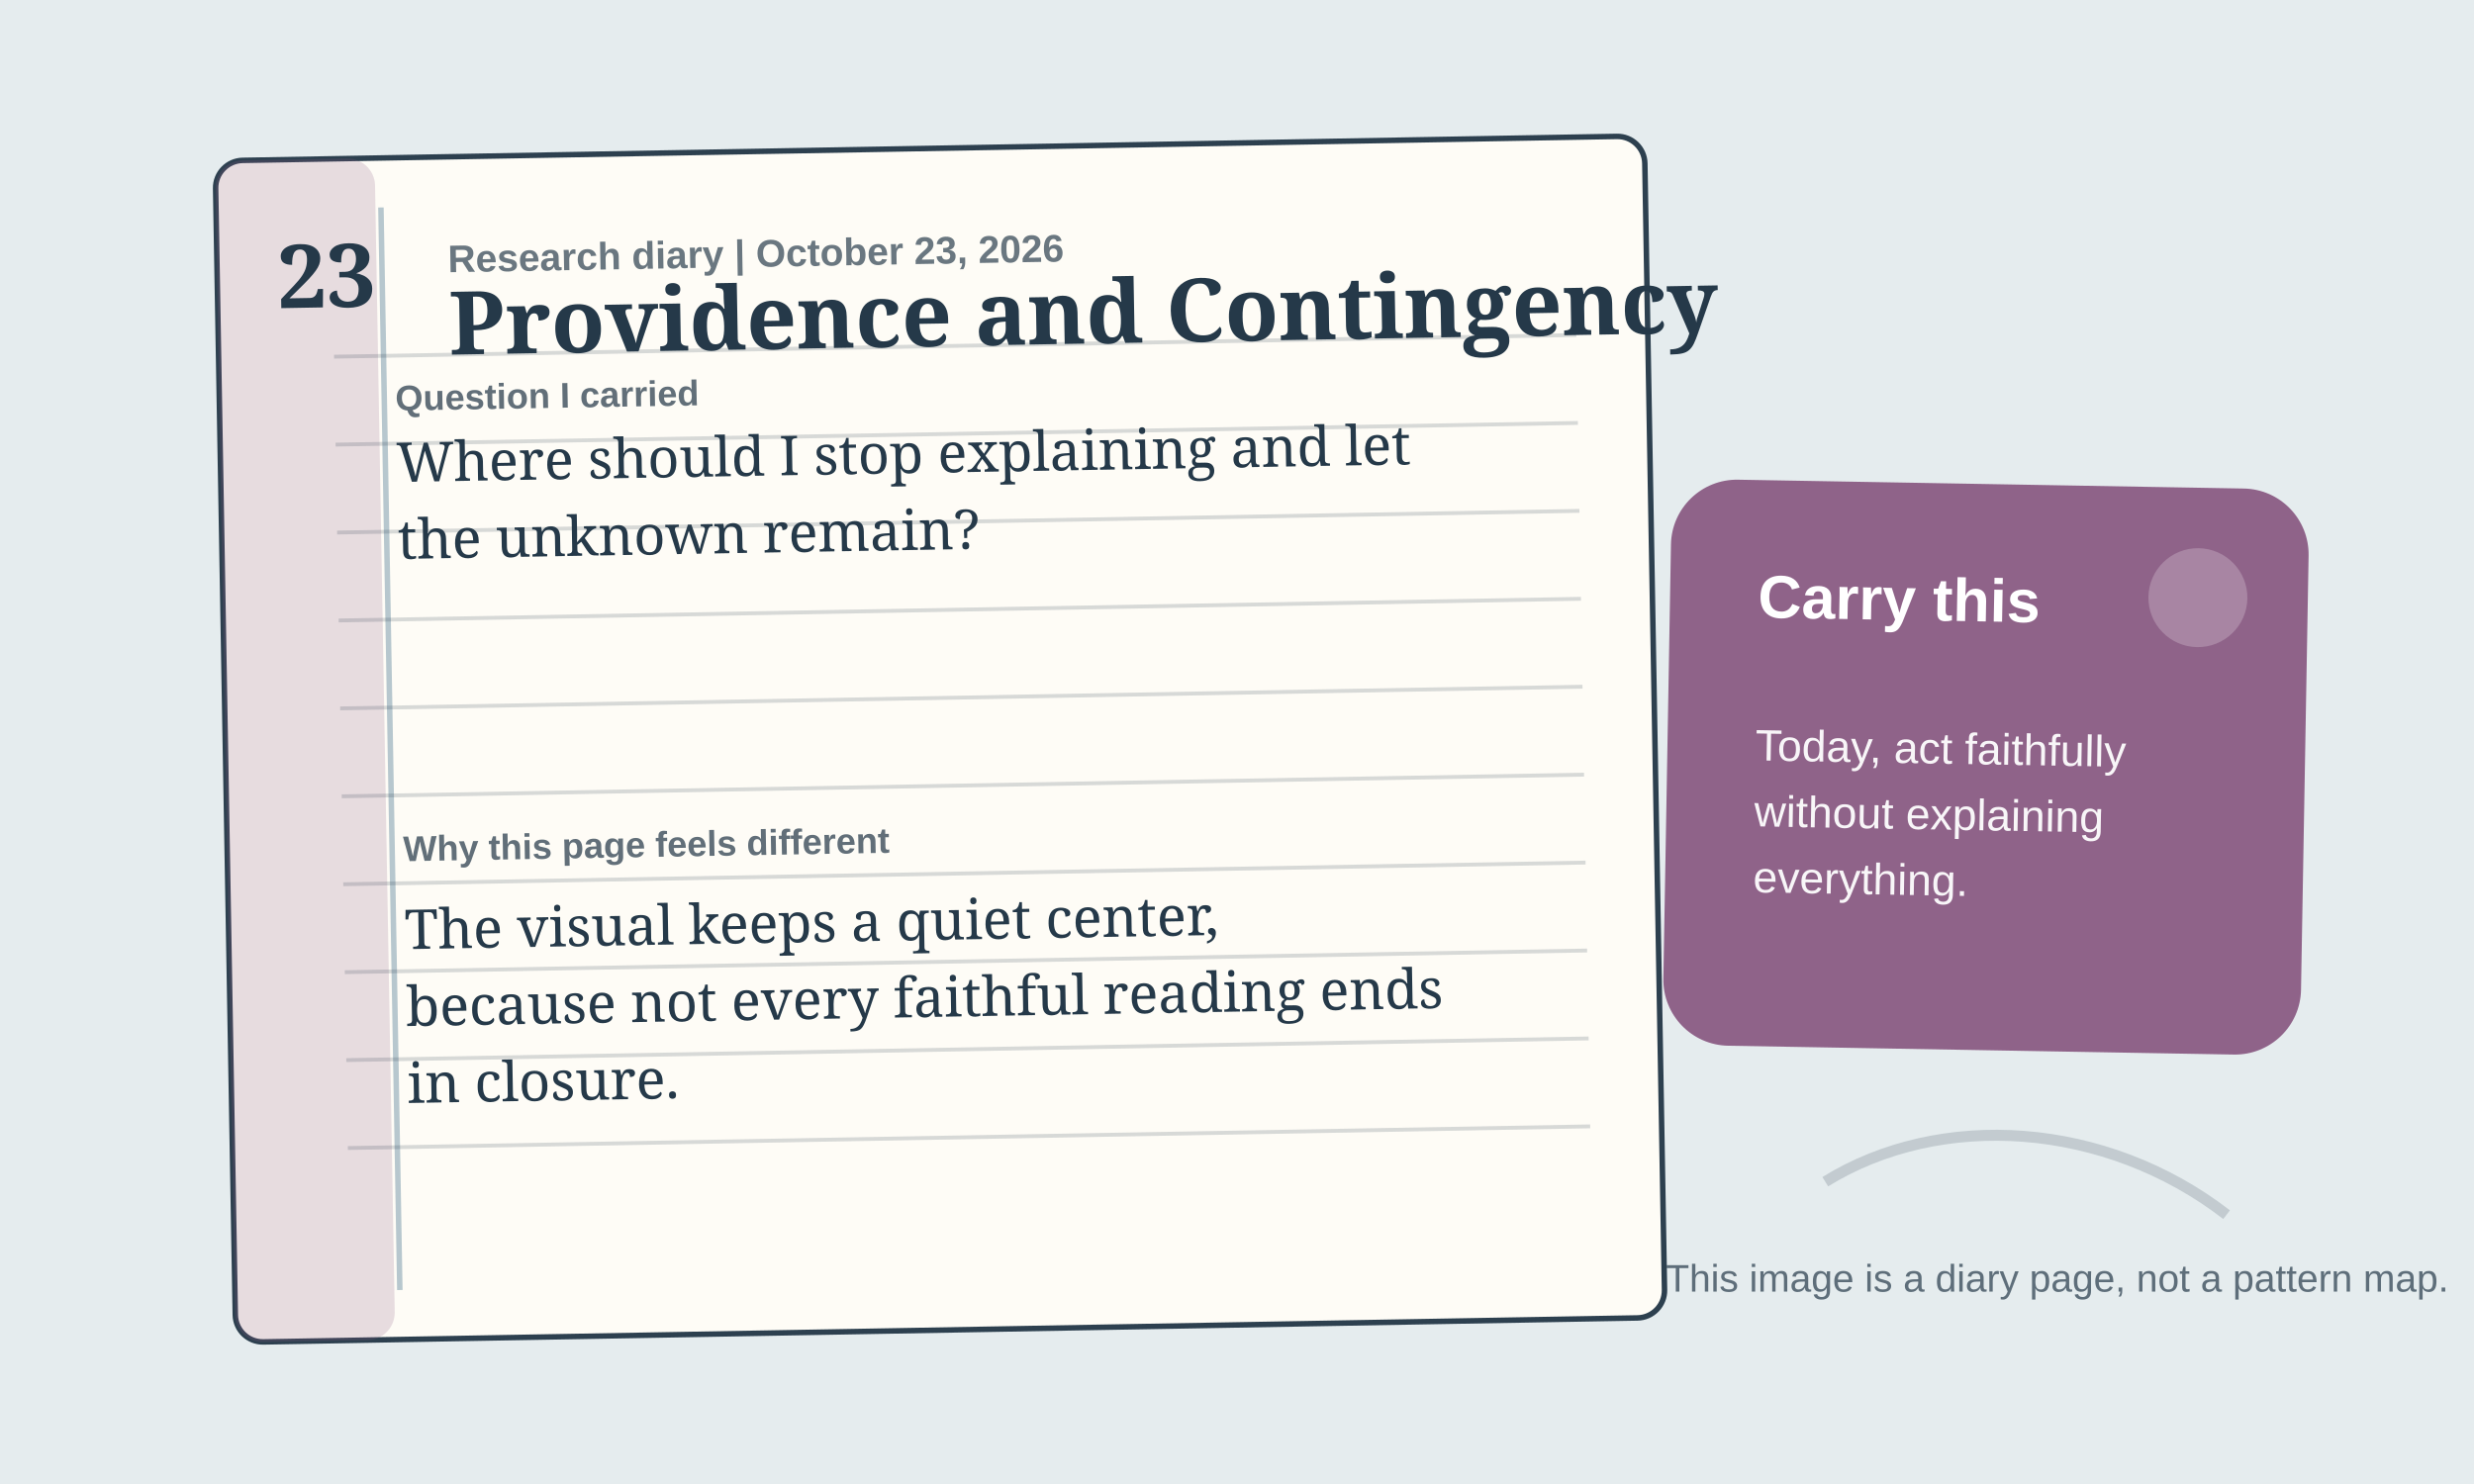
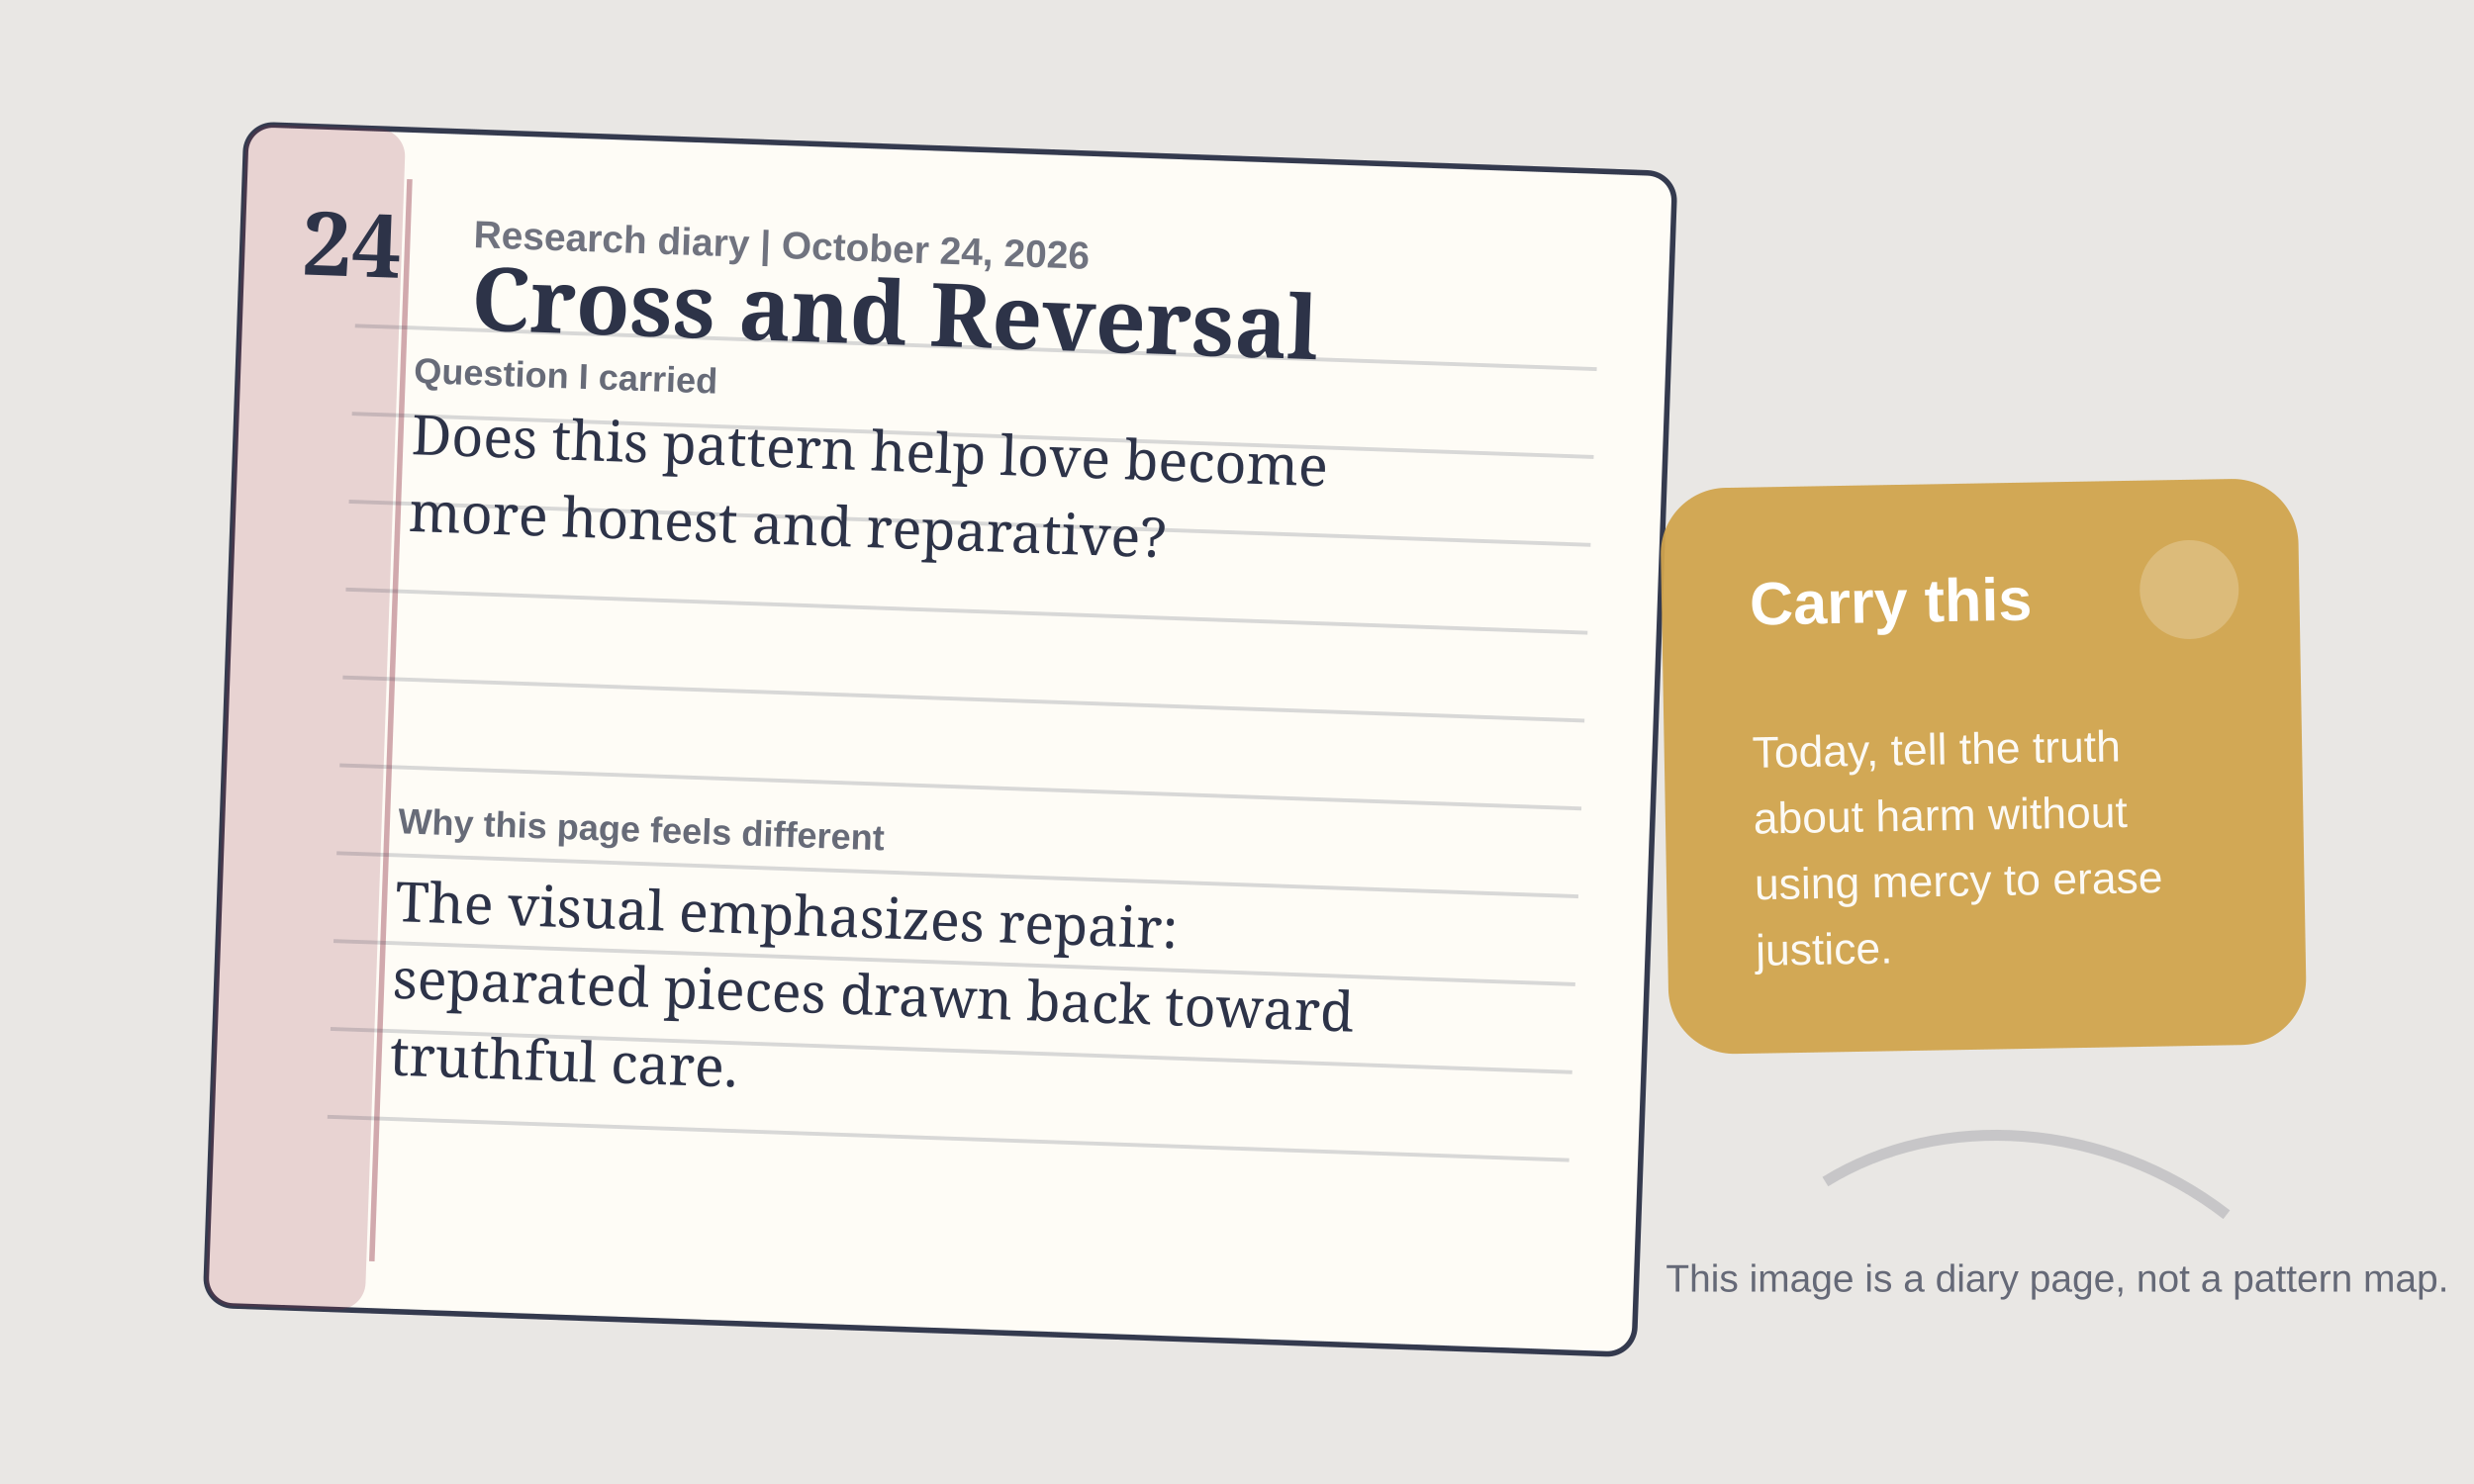
<svg xmlns="http://www.w3.org/2000/svg" width="900" height="540" viewBox="0 0 900 540" role="img" aria-labelledby="title desc">
  <style>
-     .eyebrow { font: 700 14px Arial, sans-serif; letter-spacing: 0; fill: #253949; opacity: 0.68; }
-     .title { font: 700 32px Georgia, serif; letter-spacing: 0; fill: #253949; }
-     .diary { font: 20px Georgia, serif; letter-spacing: 0; fill: #253949; }
-     .label { font: 700 13px Arial, sans-serif; letter-spacing: 0; fill: #253949; opacity: 0.72; }
+     .eyebrow { font: 700 14px Arial, sans-serif; letter-spacing: 0; fill: #2d3348; opacity: 0.68; }
+     .title { font: 700 32px Georgia, serif; letter-spacing: 0; fill: #2d3348; }
+     .diary { font: 20px Georgia, serif; letter-spacing: 0; fill: #2d3348; }
+     .label { font: 700 13px Arial, sans-serif; letter-spacing: 0; fill: #2d3348; opacity: 0.72; }
    .cardtitle { font: 700 22px Arial, sans-serif; letter-spacing: 0; fill: #ffffff; }
    .cardtext { font: 16px Arial, sans-serif; letter-spacing: 0; fill: #ffffff; opacity: 0.94; }
-     .small { font: 14px Arial, sans-serif; letter-spacing: 0; fill: #253949; opacity: 0.70; }
+     .small { font: 14px Arial, sans-serif; letter-spacing: 0; fill: #2d3348; opacity: 0.70; }
  </style>
-   <rect width="900" height="540" fill="#eef4f7" />
-   <rect x="0" y="0" width="900" height="540" fill="#253949" opacity="0.05" />
-   <g transform="rotate(-1 340 270)">
-     <rect x="82" y="54" width="520" height="430" rx="10" fill="#fffdf7" stroke="#253949" stroke-width="2" opacity="0.96" />
-     <rect x="82" y="54" width="58" height="430" rx="10" fill="#8a5a83" opacity="0.20" />
-     <line x1="142" y1="72" x2="142" y2="466" stroke="#4d7890" stroke-width="2" opacity="0.40" />
-     <line x1="124" y1="126" x2="576" y2="126" stroke="#253949" stroke-width="1.4" opacity="0.18" />
-     <line x1="124" y1="158" x2="576" y2="158" stroke="#253949" stroke-width="1.4" opacity="0.18" />
-     <line x1="124" y1="190" x2="576" y2="190" stroke="#253949" stroke-width="1.4" opacity="0.18" />
-     <line x1="124" y1="222" x2="576" y2="222" stroke="#253949" stroke-width="1.4" opacity="0.18" />
-     <line x1="124" y1="254" x2="576" y2="254" stroke="#253949" stroke-width="1.4" opacity="0.18" />
-     <line x1="124" y1="286" x2="576" y2="286" stroke="#253949" stroke-width="1.4" opacity="0.18" />
-     <line x1="124" y1="318" x2="576" y2="318" stroke="#253949" stroke-width="1.4" opacity="0.18" />
-     <line x1="124" y1="350" x2="576" y2="350" stroke="#253949" stroke-width="1.4" opacity="0.18" />
-     <line x1="124" y1="382" x2="576" y2="382" stroke="#253949" stroke-width="1.4" opacity="0.18" />
-     <line x1="124" y1="414" x2="576" y2="414" stroke="#253949" stroke-width="1.4" opacity="0.18" />
-     <text x="166" y="96" class="eyebrow">Research diary | October 23, 2026</text>
-     <text x="166" y="126" class="title">Providence and Contingency</text>
+   <rect width="900" height="540" fill="#f2f0ec" />
+   <rect x="0" y="0" width="900" height="540" fill="#2d3348" opacity="0.05" />
+   <g transform="rotate(2 340 270)">
+     <rect x="82" y="54" width="520" height="430" rx="10" fill="#fffdf7" stroke="#2d3348" stroke-width="2" opacity="0.96" />
+     <rect x="82" y="54" width="58" height="430" rx="10" fill="#8f2d3f" opacity="0.20" />
+     <line x1="142" y1="72" x2="142" y2="466" stroke="#8f2d3f" stroke-width="2" opacity="0.40" />
+     <line x1="124" y1="126" x2="576" y2="126" stroke="#2d3348" stroke-width="1.4" opacity="0.18" />
+     <line x1="124" y1="158" x2="576" y2="158" stroke="#2d3348" stroke-width="1.4" opacity="0.18" />
+     <line x1="124" y1="190" x2="576" y2="190" stroke="#2d3348" stroke-width="1.4" opacity="0.18" />
+     <line x1="124" y1="222" x2="576" y2="222" stroke="#2d3348" stroke-width="1.4" opacity="0.18" />
+     <line x1="124" y1="254" x2="576" y2="254" stroke="#2d3348" stroke-width="1.4" opacity="0.18" />
+     <line x1="124" y1="286" x2="576" y2="286" stroke="#2d3348" stroke-width="1.4" opacity="0.18" />
+     <line x1="124" y1="318" x2="576" y2="318" stroke="#2d3348" stroke-width="1.4" opacity="0.18" />
+     <line x1="124" y1="350" x2="576" y2="350" stroke="#2d3348" stroke-width="1.4" opacity="0.18" />
+     <line x1="124" y1="382" x2="576" y2="382" stroke="#2d3348" stroke-width="1.4" opacity="0.18" />
+     <line x1="124" y1="414" x2="576" y2="414" stroke="#2d3348" stroke-width="1.4" opacity="0.18" />
+     <text x="166" y="96" class="eyebrow">Research diary | October 24, 2026</text>
+     <text x="166" y="126" class="title">Cross and Reversal</text>
    <text x="146" y="146" class="label">Question I carried</text>
-     <text x="104" y="108" class="title">23</text>
+     <text x="104" y="108" class="title">24</text>
  </g>
-   <g transform="rotate(-1 340 270)">
-     <text x="146" y="172" class="diary">Where should I stop explaining and let</text>
-     <text x="146" y="200" class="diary">the unknown remain?</text>
+   <g transform="rotate(2 340 270)">
+     <text x="146" y="172" class="diary">Does this pattern help love become</text>
+     <text x="146" y="200" class="diary">more honest and reparative?</text>
    <text x="146" y="310" class="label">Why this page feels different</text>
-     <text x="146" y="342" class="diary">The visual keeps a quiet center,</text>
-     <text x="146" y="370" class="diary">because not every faithful reading ends</text>
-     <text x="146" y="398" class="diary">in closure.</text>
+     <text x="146" y="342" class="diary">The visual emphasizes repair:</text>
+     <text x="146" y="370" class="diary">separated pieces drawn back toward</text>
+     <text x="146" y="398" class="diary">truthful care.</text>
  </g>
-   <g transform="rotate(1 714 306)">
-     <rect x="606" y="176" width="232" height="206" rx="24" fill="#8a5a83" opacity="0.94" />
+   <g transform="rotate(-1 714 306)">
+     <rect x="606" y="176" width="232" height="206" rx="24" fill="#d0a44c" opacity="0.94" />
    <circle cx="798" cy="216" r="18" fill="#ffffff" opacity="0.22" />
    <text x="638" y="226" class="cardtitle">Carry this</text>
-     <text x="638" y="278" class="cardtext">Today, act faithfully</text>
-     <text x="638" y="302" class="cardtext">without explaining</text>
-     <text x="638" y="326" class="cardtext">everything.</text>
+     <text x="638" y="278" class="cardtext">Today, tell the truth</text>
+     <text x="638" y="302" class="cardtext">about harm without</text>
+     <text x="638" y="326" class="cardtext">using mercy to erase</text>
+     <text x="638" y="350" class="cardtext">justice.</text>
  </g>
-   <path d="M664 430 C706 404 766 408 810 442" fill="none" stroke="#253949" stroke-width="4" opacity="0.18" />
+   <path d="M664 430 C706 404 766 408 810 442" fill="none" stroke="#2d3348" stroke-width="4" opacity="0.18" />
  <text x="606" y="470" class="small">This image is a diary page, not a pattern map.</text>
</svg>
